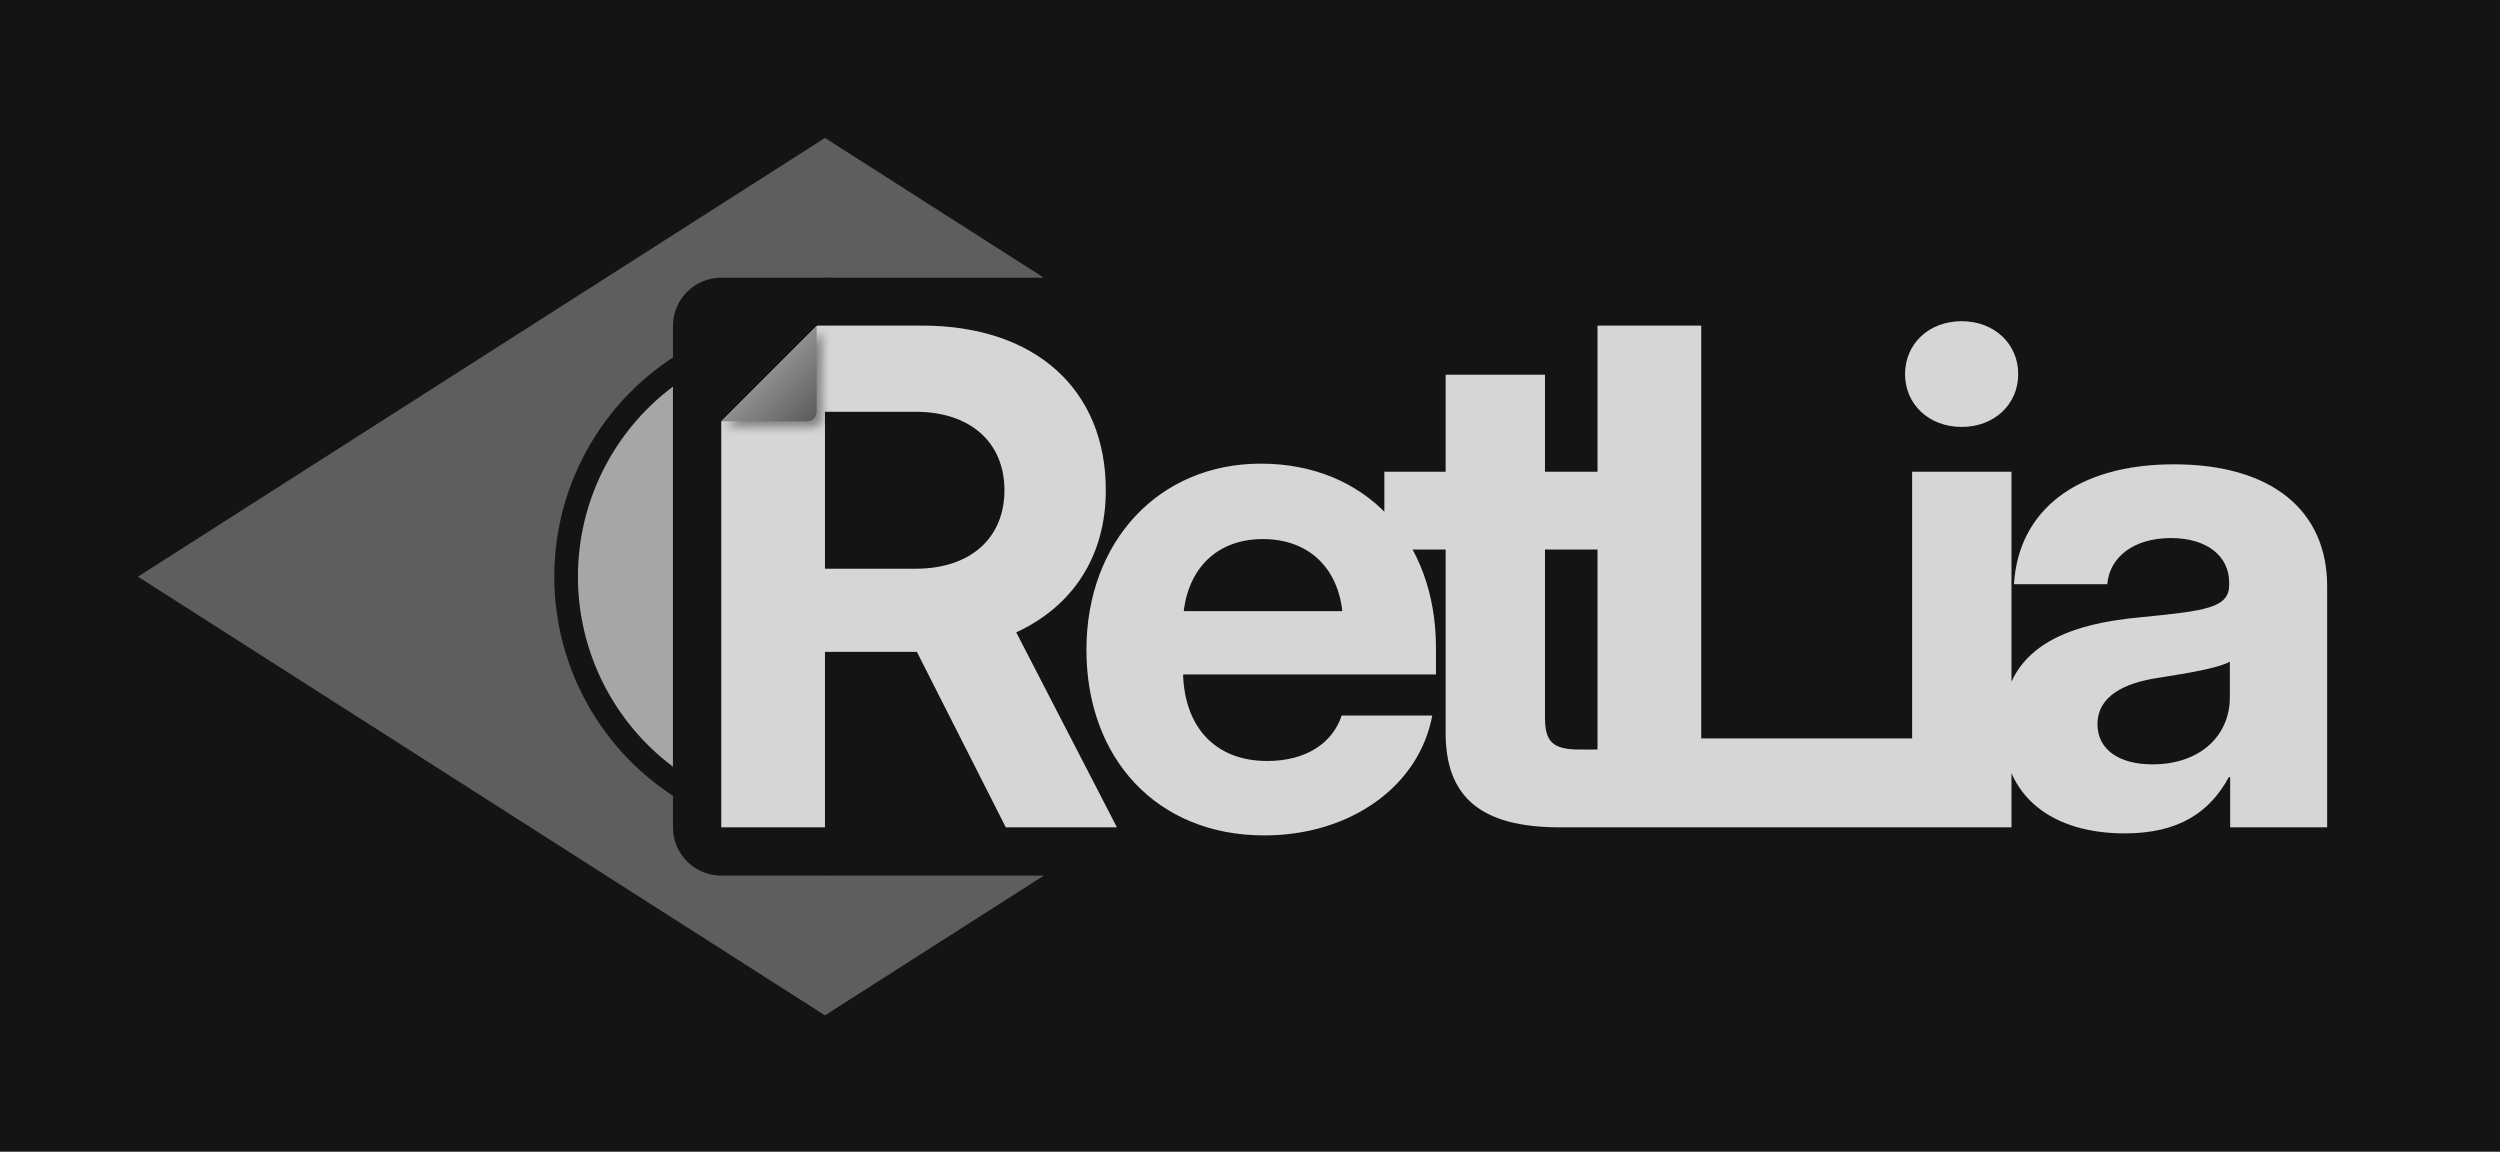
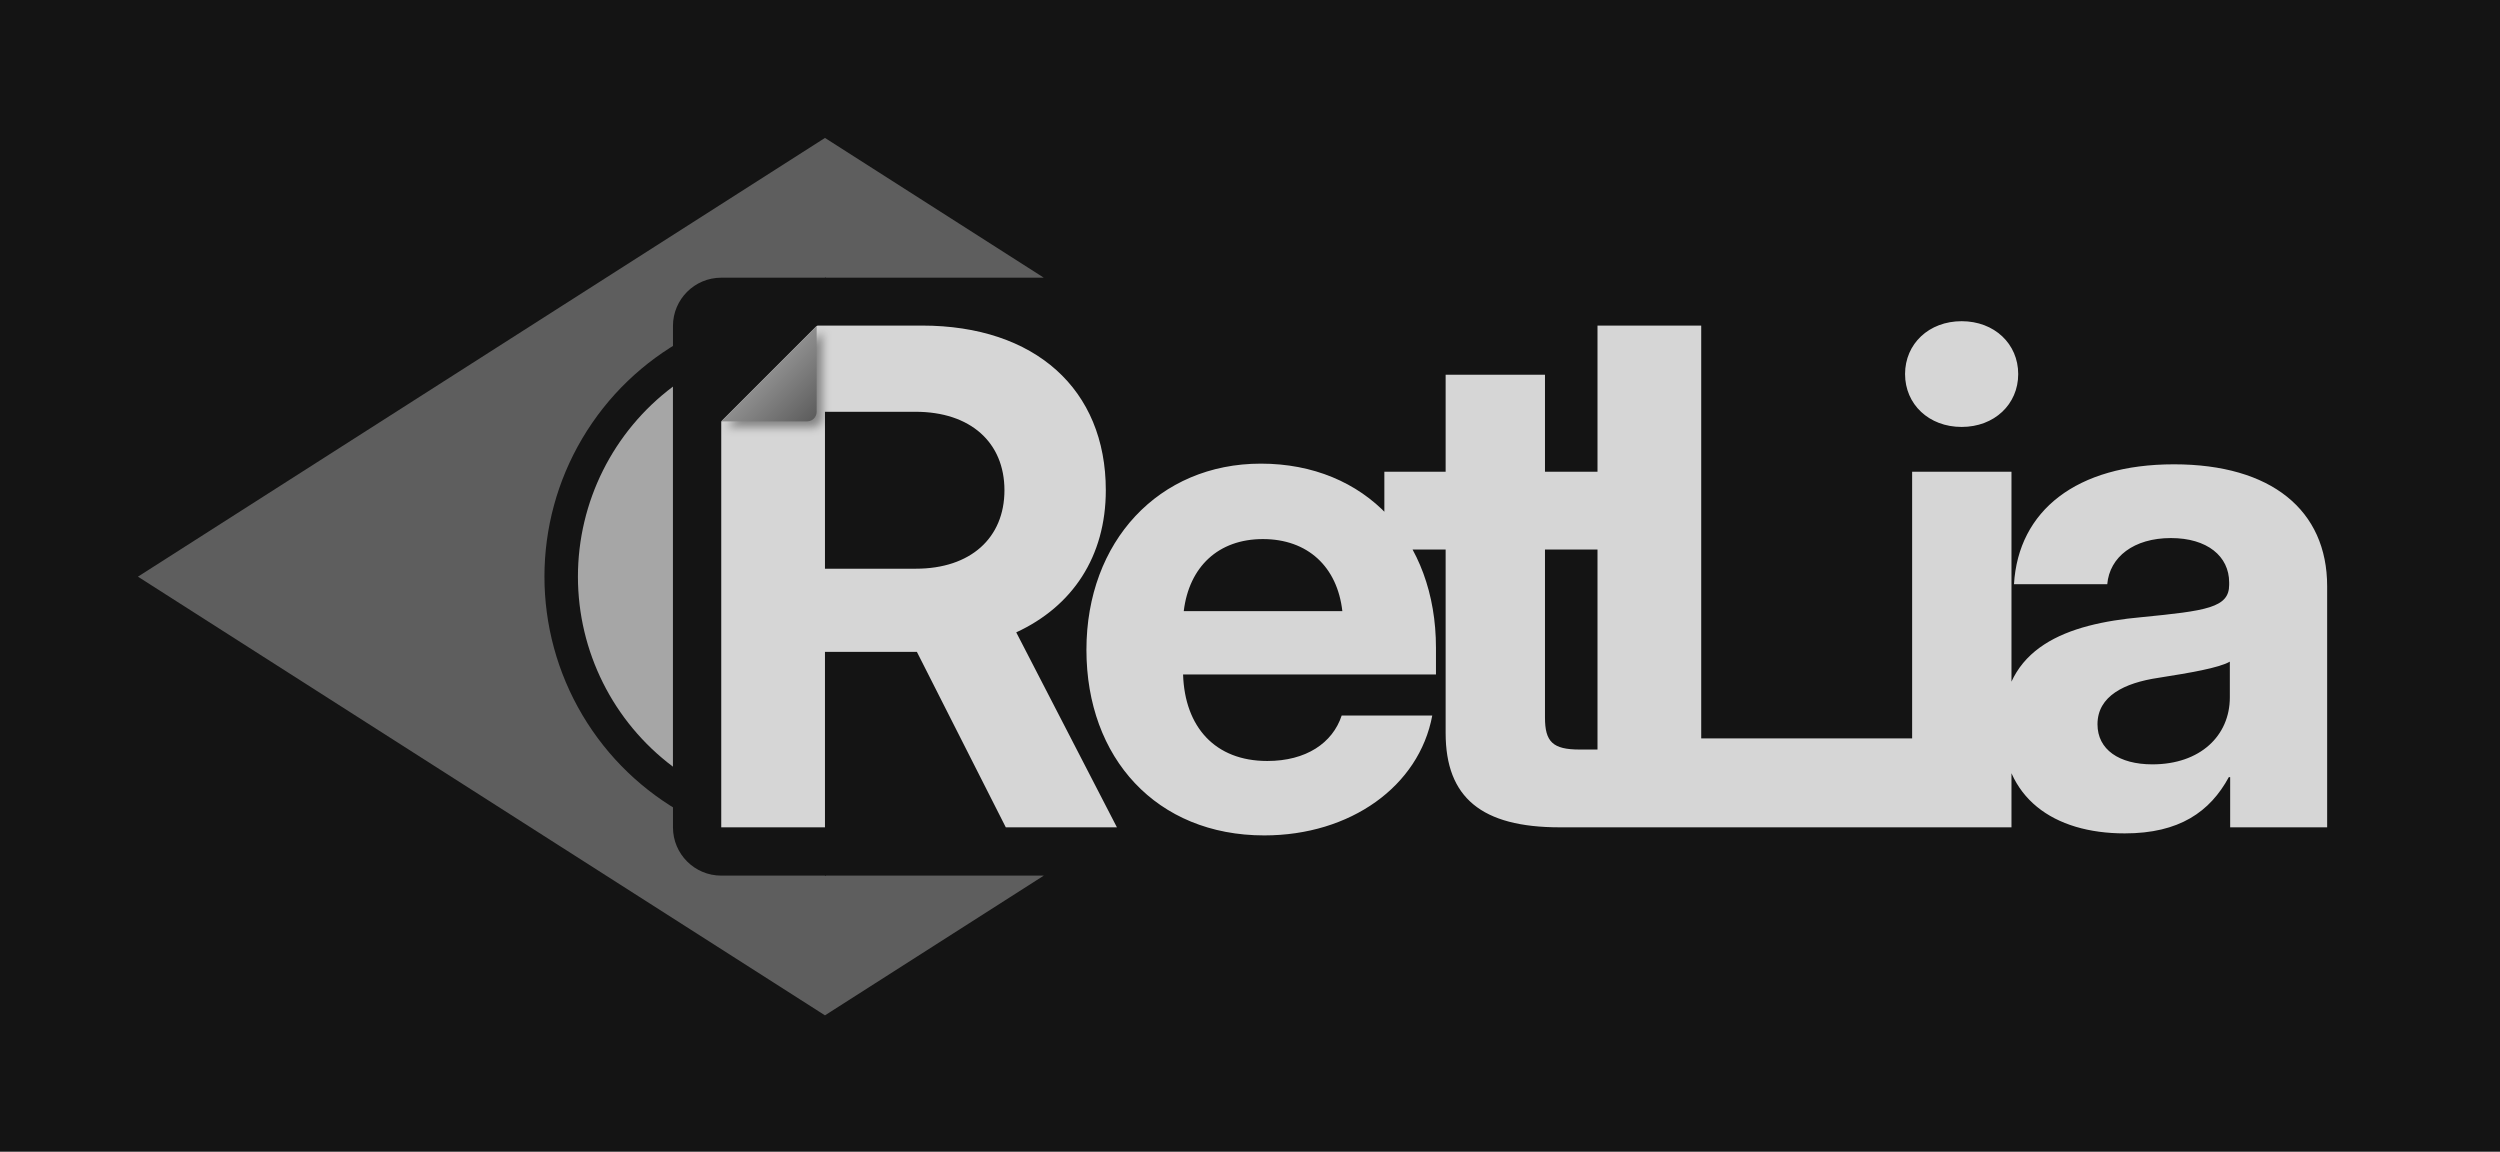
<svg xmlns="http://www.w3.org/2000/svg" width="725" height="334" viewBox="0 0 725 334">
  <defs>
    <linearGradient id="fg" gradientUnits="userSpaceOnUse" x1="223.00" y1="108.36" x2="236.83" y2="122.20">
      <stop offset="0" stop-color="#8E8E8E" />
      <stop offset="1" stop-color="#5A5A5A" />
    </linearGradient>
    <filter id="fb" x="-30%" y="-30%" width="160%" height="160%">
      <feGaussianBlur stdDeviation="1.25" />
    </filter>
    <clipPath id="fc">
      <path d="M276.83 54.53L276.83 162.20L169.16 162.20Z" />
    </clipPath>
  </defs>
  <rect width="100%" height="100%" fill="#141414" />
-   <path d="M239.24 40.00L302.70 80.53L239.24 80.53L239.24 91.38A75.89 75.89 0 1 0 239.24 243.07L239.24 253.93L302.70 253.93L239.24 294.45L40.00 167.23Z" fill="#5E5E5E" />
+   <path d="M239.24 40.00L302.70 80.53L239.24 80.53L239.24 88.58A78.69 78.69 0 1 0 239.24 245.87L239.24 253.93L302.70 253.93L239.24 294.45L40.00 167.23Z" fill="#5E5E5E" />
  <path d="M195.16 112.11A68.89 68.89 0 0 0 195.16 222.34Z" fill="#A6A6A6" />
  <path d="M239.54 80.53H209.16A14.00 14.00 0 0 0 195.16 94.53V239.93A14.00 14.00 0 0 0 209.16 253.93H239.54Z" fill="#141414" />
  <path d="M209.161 239.925H239.239V189.046H265.606C265.704 189.046 265.802 189.046 265.899 189.046L291.681 239.925H323.907L294.708 183.382C311.016 175.863 320.684 161.409 320.684 142.171C320.684 112.874 300.177 94.417 267.364 94.417H209.161ZM239.239 164.925V119.417H265.509C281.427 119.417 291.29 128.304 291.29 142.171C291.29 156.038 281.427 164.925 265.606 164.925ZM366.626 242.269C391.626 242.269 411.548 228.011 415.356 207.503H389.087C386.45 215.511 378.735 220.687 367.505 220.687C352.368 220.687 343.579 210.823 343.091 195.589H416.431V187.874C416.431 156.429 396.02 134.456 365.649 134.456C336.059 134.456 315.063 157.015 315.063 188.46C315.063 219.808 335.376 242.269 366.626 242.269ZM343.286 177.23C344.849 164.339 353.345 156.331 366.235 156.331C379.224 156.331 387.817 164.339 389.282 177.23ZM469.138 136.8H448.044V108.675H419.235V136.8H401.462V159.359H419.235V212.581C419.235 231.331 429.684 239.925 452.341 239.925H469.138V217.366H458.102C450.29 217.366 448.044 215.12 448.044 208.089V159.359H469.138ZM463.274 239.925H559.466V214.144H493.352V94.417H463.274ZM554.519 239.925H583.327V136.8H554.519ZM568.874 123.812C578.347 123.812 585.281 117.269 585.281 108.48C585.281 99.691 578.347 93.148 568.874 93.148C559.402 93.148 552.468 99.691 552.468 108.48C552.468 117.269 559.402 123.812 568.874 123.812ZM616.183 241.683C632.003 241.683 640.89 235.433 646.359 225.374H646.749V239.925H674.874V170.003C674.874 147.933 658.663 134.652 630.441 134.652C602.12 134.652 585.324 148.128 584.054 169.417H611.105C611.788 161.507 618.82 156.038 629.562 156.038C640.109 156.038 646.456 161.312 646.456 168.929V169.613C646.456 176.253 639.816 177.132 620.968 178.988C599.484 180.941 580.734 187.581 580.734 210.823C580.734 231.429 595.577 241.683 616.183 241.683ZM624.191 221.663C614.523 221.663 608.273 217.366 608.273 210.042C608.273 201.839 616.085 198.03 625.949 196.566C635.226 195.101 643.331 193.734 646.652 191.878V202.23C646.652 213.363 638.058 221.663 624.191 221.663Z" fill="#D6D6D6" />
  <path d="M208.16 93.53L237.83 93.53L208.16 123.20Z" fill="#141414" />
  <g clip-path="url(#fc)">
    <path d="M236.83 94.53L236.83 119.43A2.77 2.77 0 0 1 234.07 122.20L209.16 122.20Z" transform="translate(1.66 1.66)" fill="#000" fill-opacity="0.38" filter="url(#fb)" />
  </g>
  <path d="M236.83 94.53L236.83 119.43A2.77 2.77 0 0 1 234.07 122.20L209.16 122.20Z" fill="url(#fg)" />
</svg>
